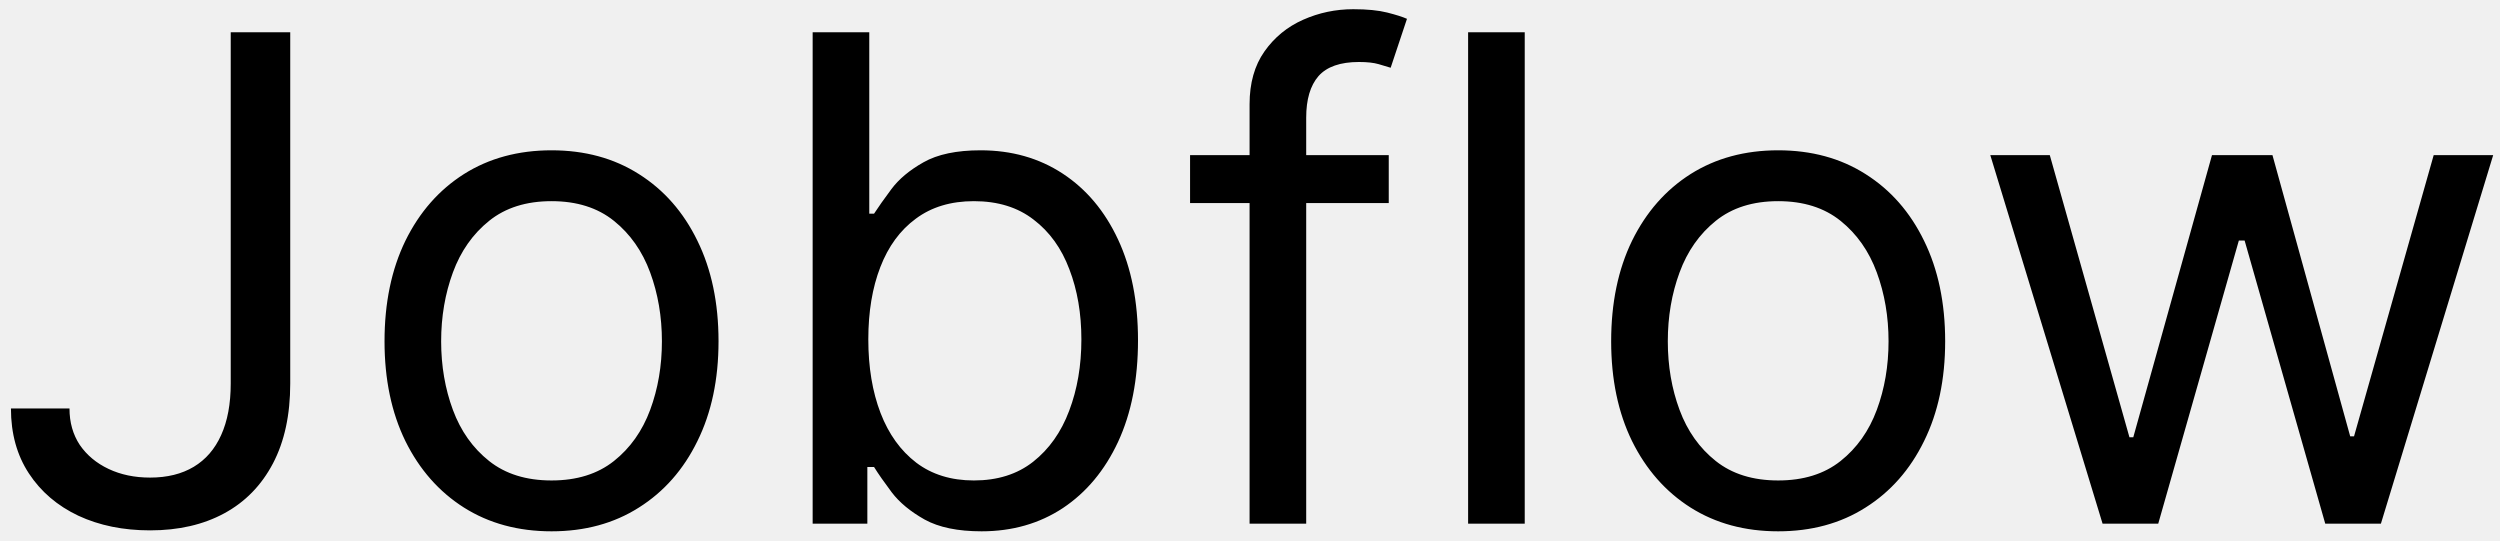
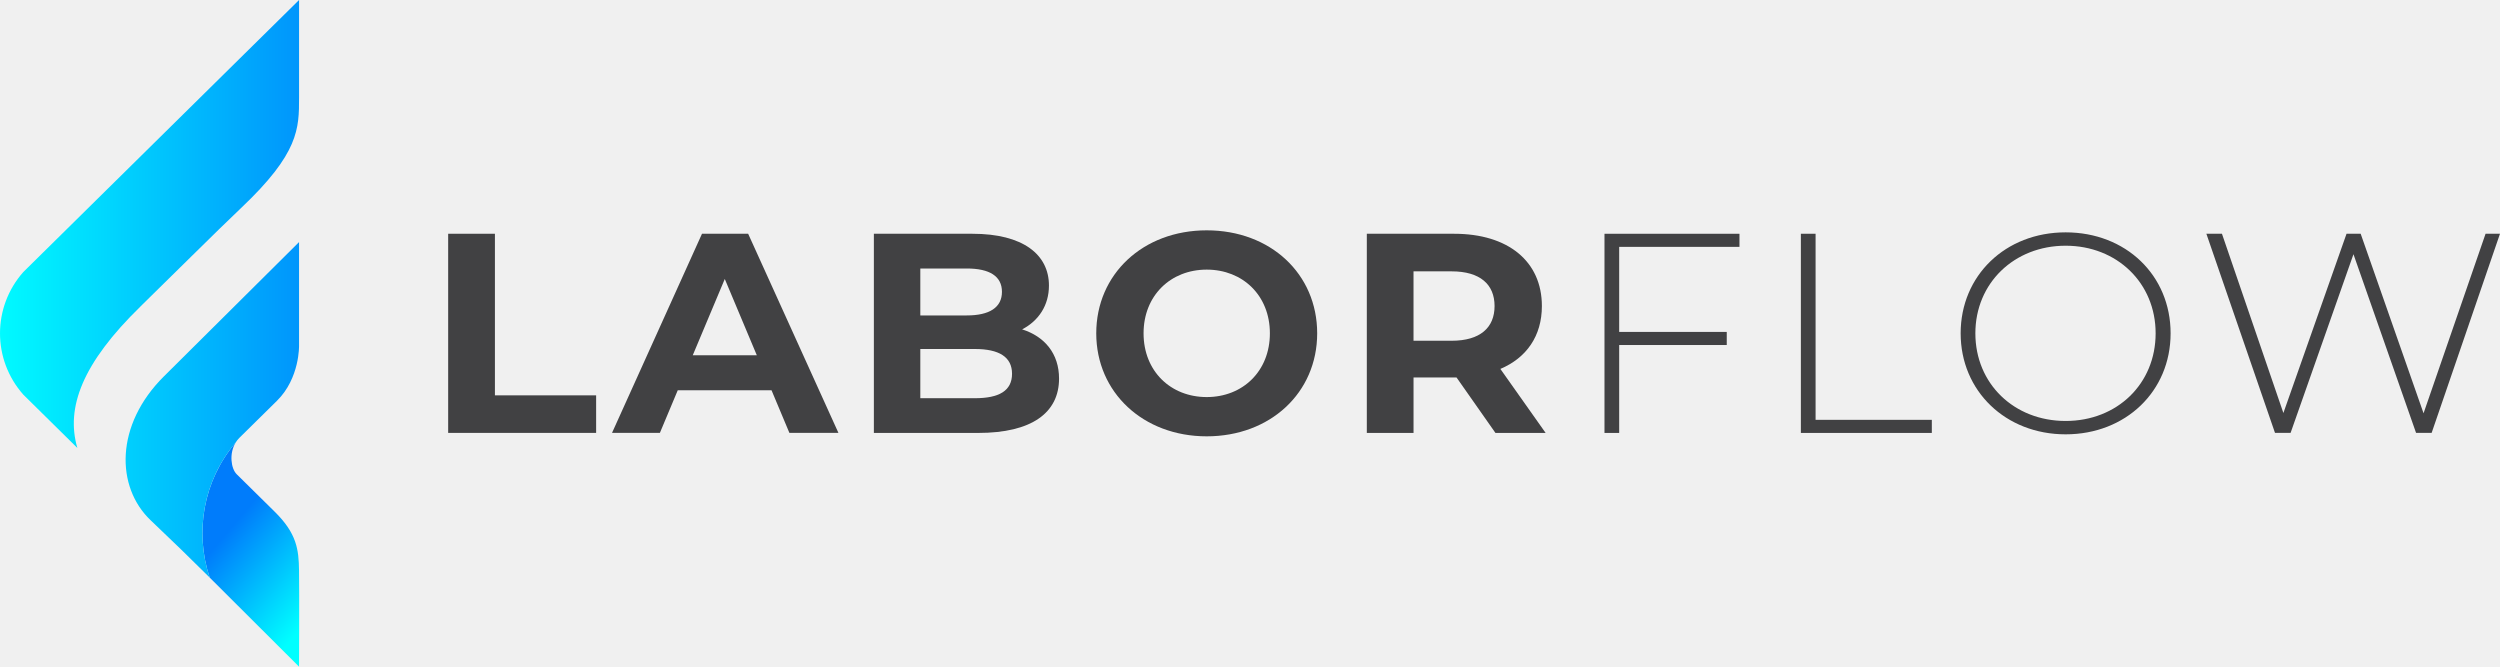
- <svg xmlns="http://www.w3.org/2000/svg" width="148" height="32" viewBox="0 0 148 32" fill="none">
-   <path d="M13.659 1.909H17.182V22.704C17.182 24.561 16.841 26.137 16.159 27.435C15.477 28.732 14.516 29.717 13.276 30.389C12.035 31.062 10.572 31.398 8.886 31.398C7.295 31.398 5.88 31.109 4.639 30.531C3.399 29.944 2.423 29.111 1.713 28.031C1.003 26.952 0.648 25.669 0.648 24.182H4.114C4.114 25.006 4.317 25.725 4.724 26.341C5.141 26.947 5.709 27.421 6.429 27.761C7.149 28.102 7.968 28.273 8.886 28.273C9.9 28.273 10.761 28.06 11.472 27.634C12.182 27.207 12.722 26.582 13.091 25.759C13.47 24.925 13.659 23.907 13.659 22.704V1.909ZM32.651 31.454C30.681 31.454 28.953 30.986 27.466 30.048C25.989 29.111 24.833 27.799 24 26.114C23.176 24.428 22.764 22.458 22.764 20.204C22.764 17.932 23.176 15.948 24 14.253C24.833 12.558 25.989 11.242 27.466 10.304C28.953 9.366 30.681 8.898 32.651 8.898C34.62 8.898 36.344 9.366 37.821 10.304C39.308 11.242 40.463 12.558 41.287 14.253C42.12 15.948 42.537 17.932 42.537 20.204C42.537 22.458 42.12 24.428 41.287 26.114C40.463 27.799 39.308 29.111 37.821 30.048C36.344 30.986 34.62 31.454 32.651 31.454ZM32.651 28.443C34.147 28.443 35.378 28.06 36.344 27.293C37.31 26.526 38.025 25.517 38.489 24.267C38.953 23.017 39.185 21.663 39.185 20.204C39.185 18.746 38.953 17.387 38.489 16.128C38.025 14.868 37.31 13.85 36.344 13.074C35.378 12.297 34.147 11.909 32.651 11.909C31.154 11.909 29.923 12.297 28.957 13.074C27.991 13.85 27.276 14.868 26.812 16.128C26.349 17.387 26.116 18.746 26.116 20.204C26.116 21.663 26.349 23.017 26.812 24.267C27.276 25.517 27.991 26.526 28.957 27.293C29.923 28.06 31.154 28.443 32.651 28.443ZM48.109 31V1.909H51.461V12.648H51.745C51.991 12.269 52.332 11.786 52.768 11.199C53.213 10.602 53.847 10.072 54.671 9.608C55.505 9.134 56.631 8.898 58.052 8.898C59.889 8.898 61.508 9.357 62.91 10.276C64.311 11.194 65.405 12.496 66.191 14.182C66.977 15.867 67.37 17.856 67.37 20.148C67.37 22.458 66.977 24.461 66.191 26.156C65.405 27.842 64.316 29.149 62.924 30.077C61.532 30.995 59.927 31.454 58.109 31.454C56.707 31.454 55.585 31.223 54.742 30.759C53.899 30.285 53.251 29.75 52.796 29.153C52.342 28.547 51.991 28.046 51.745 27.648H51.347V31H48.109ZM51.404 20.091C51.404 21.739 51.646 23.192 52.129 24.452C52.611 25.702 53.317 26.682 54.245 27.392C55.173 28.093 56.309 28.443 57.654 28.443C59.056 28.443 60.225 28.074 61.163 27.335C62.11 26.587 62.82 25.583 63.293 24.324C63.776 23.055 64.018 21.644 64.018 20.091C64.018 18.557 63.781 17.174 63.307 15.943C62.843 14.703 62.138 13.723 61.191 13.003C60.254 12.274 59.075 11.909 57.654 11.909C56.291 11.909 55.145 12.255 54.217 12.946C53.289 13.628 52.588 14.584 52.114 15.815C51.641 17.037 51.404 18.462 51.404 20.091ZM82.214 9.182V12.023H70.452V9.182H82.214ZM73.975 31V6.17C73.975 4.92 74.269 3.879 74.856 3.045C75.443 2.212 76.205 1.587 77.143 1.17C78.08 0.754 79.07 0.545 80.112 0.545C80.935 0.545 81.608 0.612 82.129 0.744C82.649 0.877 83.038 1 83.293 1.114L82.327 4.011C82.157 3.955 81.92 3.884 81.617 3.798C81.324 3.713 80.935 3.67 80.452 3.67C79.344 3.67 78.544 3.95 78.052 4.509C77.569 5.067 77.327 5.886 77.327 6.966V31H73.975ZM90.264 1.909V31H86.912V1.909H90.264ZM105.268 31.454C103.298 31.454 101.57 30.986 100.083 30.048C98.606 29.111 97.451 27.799 96.617 26.114C95.793 24.428 95.381 22.458 95.381 20.204C95.381 17.932 95.793 15.948 96.617 14.253C97.451 12.558 98.606 11.242 100.083 10.304C101.57 9.366 103.298 8.898 105.268 8.898C107.237 8.898 108.961 9.366 110.438 10.304C111.925 11.242 113.08 12.558 113.904 14.253C114.737 15.948 115.154 17.932 115.154 20.204C115.154 22.458 114.737 24.428 113.904 26.114C113.08 27.799 111.925 29.111 110.438 30.048C108.961 30.986 107.237 31.454 105.268 31.454ZM105.268 28.443C106.764 28.443 107.995 28.06 108.961 27.293C109.927 26.526 110.642 25.517 111.106 24.267C111.57 23.017 111.802 21.663 111.802 20.204C111.802 18.746 111.57 17.387 111.106 16.128C110.642 14.868 109.927 13.85 108.961 13.074C107.995 12.297 106.764 11.909 105.268 11.909C103.772 11.909 102.54 12.297 101.575 13.074C100.609 13.85 99.894 14.868 99.43 16.128C98.966 17.387 98.734 18.746 98.734 20.204C98.734 21.663 98.966 23.017 99.43 24.267C99.894 25.517 100.609 26.526 101.575 27.293C102.54 28.06 103.772 28.443 105.268 28.443ZM124.472 31L117.825 9.182H121.347L126.063 25.886H126.29L130.95 9.182H134.529L139.131 25.829H139.359L144.075 9.182H147.597L140.95 31H137.654L132.881 14.239H132.54L127.768 31H124.472Z" fill="black" />
+ <svg xmlns="http://www.w3.org/2000/svg" width="150" height="40" viewBox="0 0 150 40" fill="none">
+   <g clip-path="url(#clip0_1_910)">
+     <path d="M26.892 14.025H29.695V23.721H35.768V25.974H26.89V14.025H26.892Z" fill="#414143" />
+     <path d="M46.29 23.414H40.666L39.593 25.974H36.721L42.12 14.025H44.889L50.306 25.974H47.364L46.291 23.414H46.29ZM45.408 21.314L43.487 16.739L41.566 21.314H45.408Z" fill="#414143" />
+     <path d="M63.543 22.715C63.543 24.781 61.882 25.976 58.697 25.976H52.432V14.026H58.351C61.379 14.026 62.937 15.272 62.937 17.133C62.937 18.328 62.314 19.25 61.328 19.762C62.677 20.189 63.543 21.214 63.543 22.716V22.715ZM55.219 16.108V18.926H58.006C59.373 18.926 60.117 18.447 60.117 17.509C60.117 16.571 59.373 16.11 58.006 16.11H55.219V16.108ZM60.722 22.425C60.722 21.417 59.943 20.94 58.49 20.94H55.219V23.893H58.49C59.943 23.893 60.722 23.45 60.722 22.425Z" fill="#414143" />
+     <path d="M65.775 20C65.775 16.449 68.579 13.82 72.403 13.82C76.228 13.82 79.031 16.432 79.031 20C79.031 23.569 76.21 26.18 72.403 26.18C68.596 26.18 65.775 23.551 65.775 20ZM76.193 20C76.193 17.73 74.566 16.177 72.403 16.177C70.241 16.177 68.614 17.73 68.614 20C68.614 22.271 70.241 23.824 72.403 23.824C74.566 23.824 76.193 22.271 76.193 20Z" fill="#414143" />
+     <path d="M89.727 25.976L87.391 22.647H84.812V25.976H82.009V14.026H87.252C90.489 14.026 92.513 15.682 92.513 18.362C92.513 20.154 91.596 21.469 90.022 22.135L92.738 25.976H89.727ZM87.096 16.279H84.811V20.445H87.096C88.809 20.445 89.674 19.66 89.674 18.363C89.674 17.066 88.808 16.281 87.096 16.281V16.279Z" fill="#414143" />
+     <path d="M97.151 14.811V19.915H103.605V20.701H97.151V25.976H96.269V14.026H104.368V14.812H97.151V14.811Z" fill="#414143" />
+     <path d="M108.052 14.025H108.935V25.19H115.909V25.976H108.052V14.026V14.025Z" fill="#414143" />
+     <path d="M117.639 20C117.639 16.535 120.322 13.941 123.938 13.941C127.554 13.941 130.236 16.519 130.236 20C130.236 23.482 127.536 26.06 123.938 26.06C120.339 26.06 117.639 23.465 117.639 20ZM129.338 20C129.338 16.979 127.018 14.743 123.939 14.743C120.859 14.743 118.522 16.979 118.522 20C118.522 23.022 120.842 25.258 123.939 25.258C127.036 25.258 129.338 23.022 129.338 20Z" fill="#414143" />
+     <path d="M149.999 14.025L145.898 25.974H144.964L141.208 15.253L137.435 25.974H136.5L132.382 14.025H133.317L137.003 24.78L140.792 14.025H141.64L145.413 24.797L149.134 14.025H149.999Z" fill="#414143" />
+     <path d="M8.434 18.382C9.992 16.866 13.042 13.825 14.459 12.486C17.944 9.191 17.944 7.718 17.944 5.849V0L1.401 16.319C-0.465 18.425 -0.467 21.574 1.401 23.681L4.641 26.877C3.935 24.46 4.938 21.788 8.436 18.383L8.434 18.382Z" fill="url(#paint0_linear_1_910)" />
+     <path d="M12.582 34.655C13.628 35.694 15.168 37.232 17.942 40C17.942 40 17.964 35.716 17.942 34.23C17.924 32.974 17.809 32.012 16.491 30.712C15.71 29.941 14.788 29.032 14.201 28.453C13.86 28.116 13.735 27.203 14.144 26.545C12.188 28.852 11.671 31.934 12.582 34.656V34.655Z" fill="url(#paint1_linear_1_910)" />
+     <path d="M9.844 22.572C6.89 25.501 6.944 29.214 9.033 31.211C10.614 32.722 11.104 33.188 12.582 34.655C11.671 31.933 12.188 28.852 14.145 26.544C14.205 26.448 14.275 26.357 14.358 26.275C15.152 25.493 16.135 24.522 16.619 24.046C17.994 22.689 17.943 20.73 17.943 20.73V14.525C17.943 14.525 12.011 20.424 9.844 22.573V22.572Z" fill="url(#paint2_linear_1_910)" />
+   </g>
+   <defs>
+     <linearGradient id="paint0_linear_1_910" x1="-0.78" y1="13.438" x2="22.442" y2="13.438" gradientUnits="userSpaceOnUse">
+       <stop stop-color="#00FFFF" />
+       <stop offset="1" stop-color="#007CFB" />
+     </linearGradient>
+     <linearGradient id="paint1_linear_1_910" x1="19.439" y1="36.074" x2="14.019" y2="31.478" gradientUnits="userSpaceOnUse">
+       <stop stop-color="#00FFFF" />
+       <stop offset="1" stop-color="#007CFB" />
+     </linearGradient>
+     <linearGradient id="paint2_linear_1_910" x1="-0.781" y1="24.59" x2="22.441" y2="24.59" gradientUnits="userSpaceOnUse">
+       <stop stop-color="#00FFFF" />
+       <stop offset="1" stop-color="#007CFB" />
+     </linearGradient>
+     <clipPath id="clip0_1_910">
+       <rect width="150" height="40" fill="white" />
+     </clipPath>
+   </defs>
</svg>
